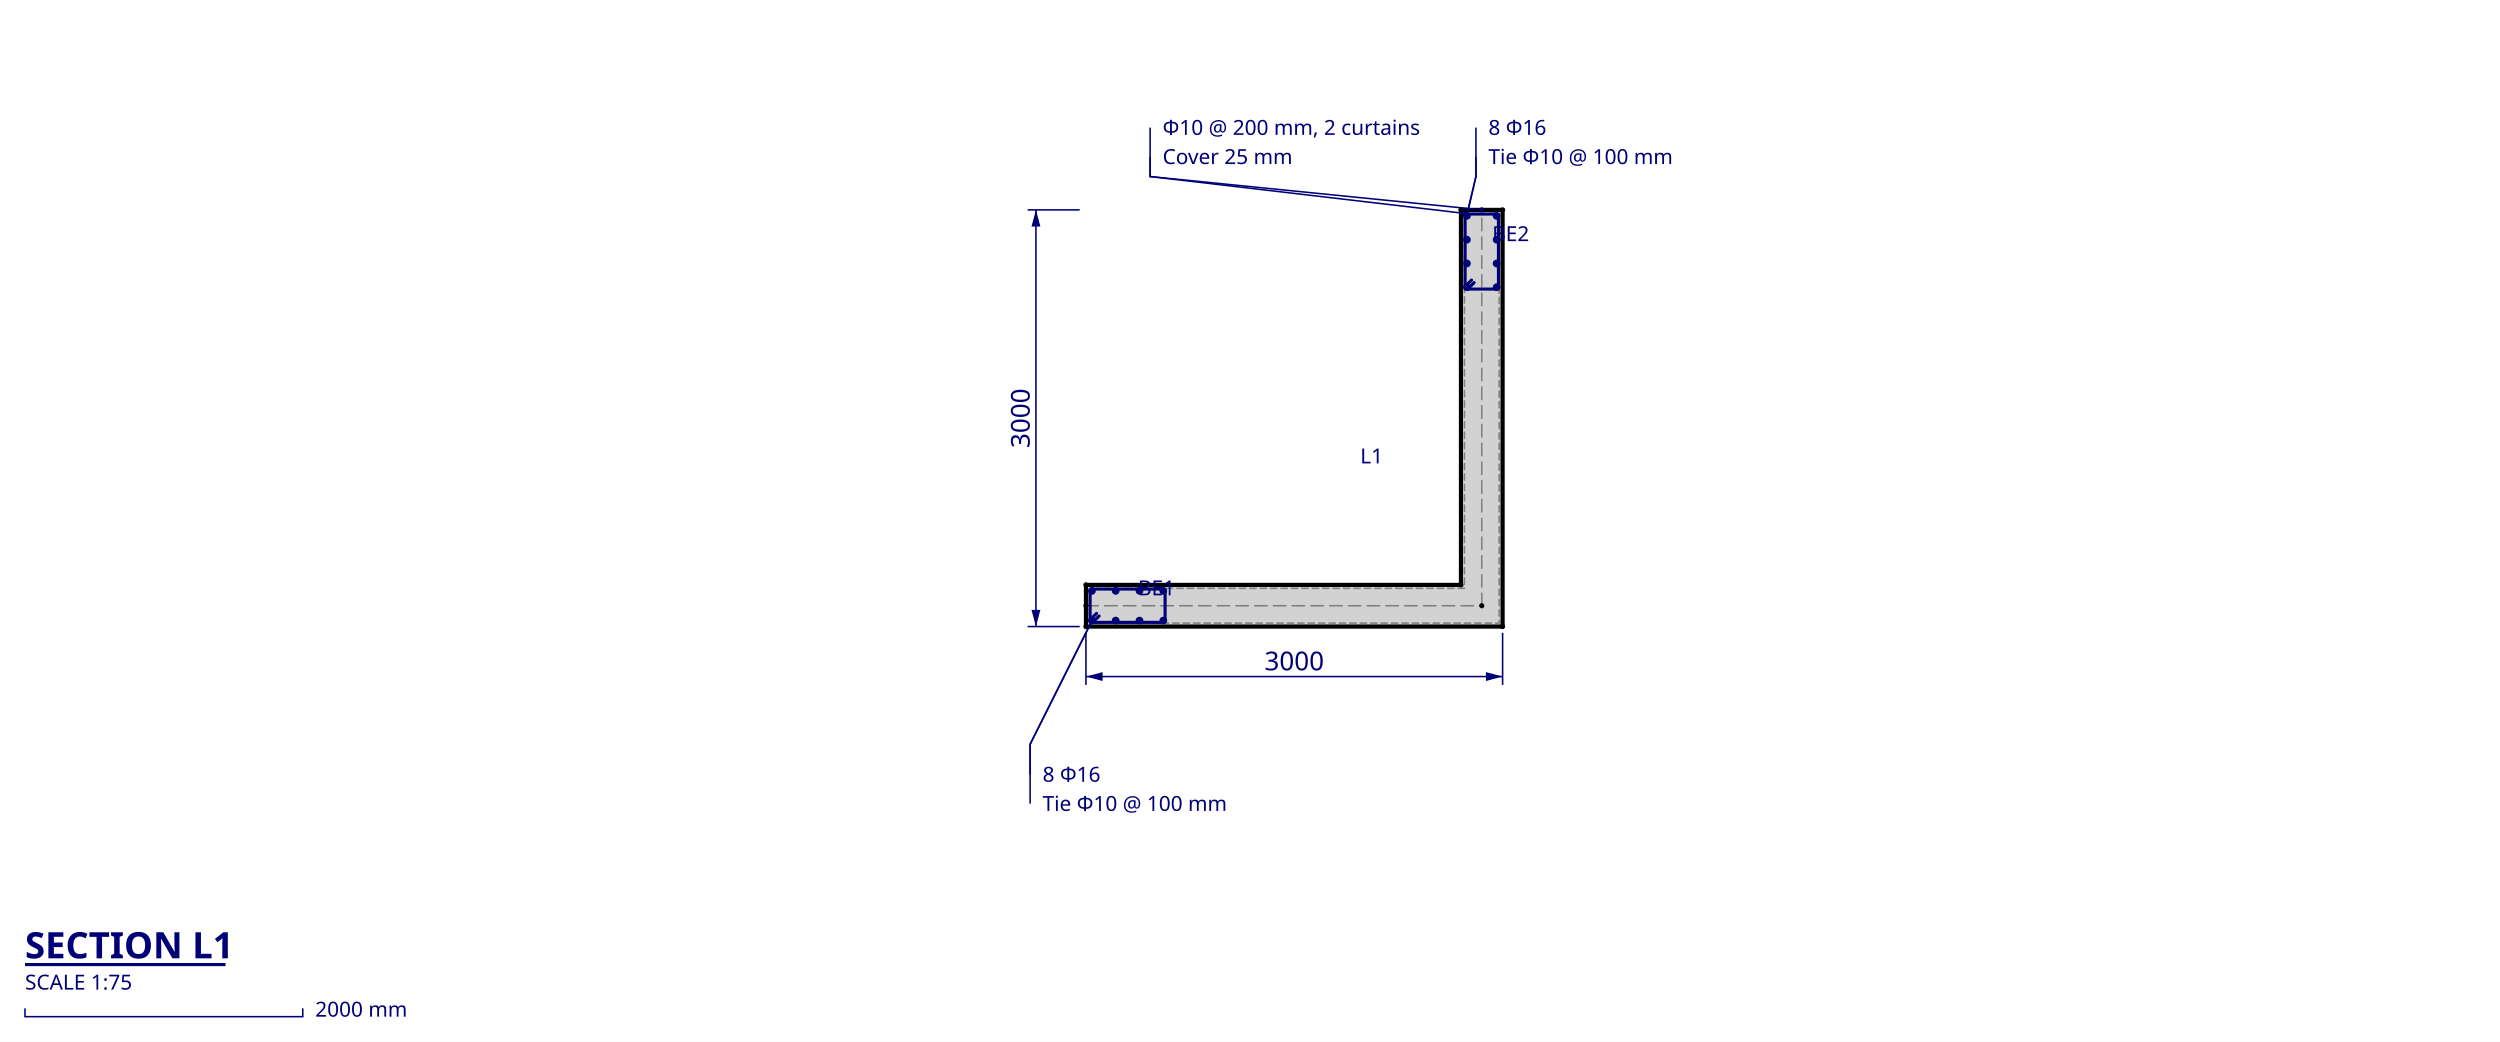
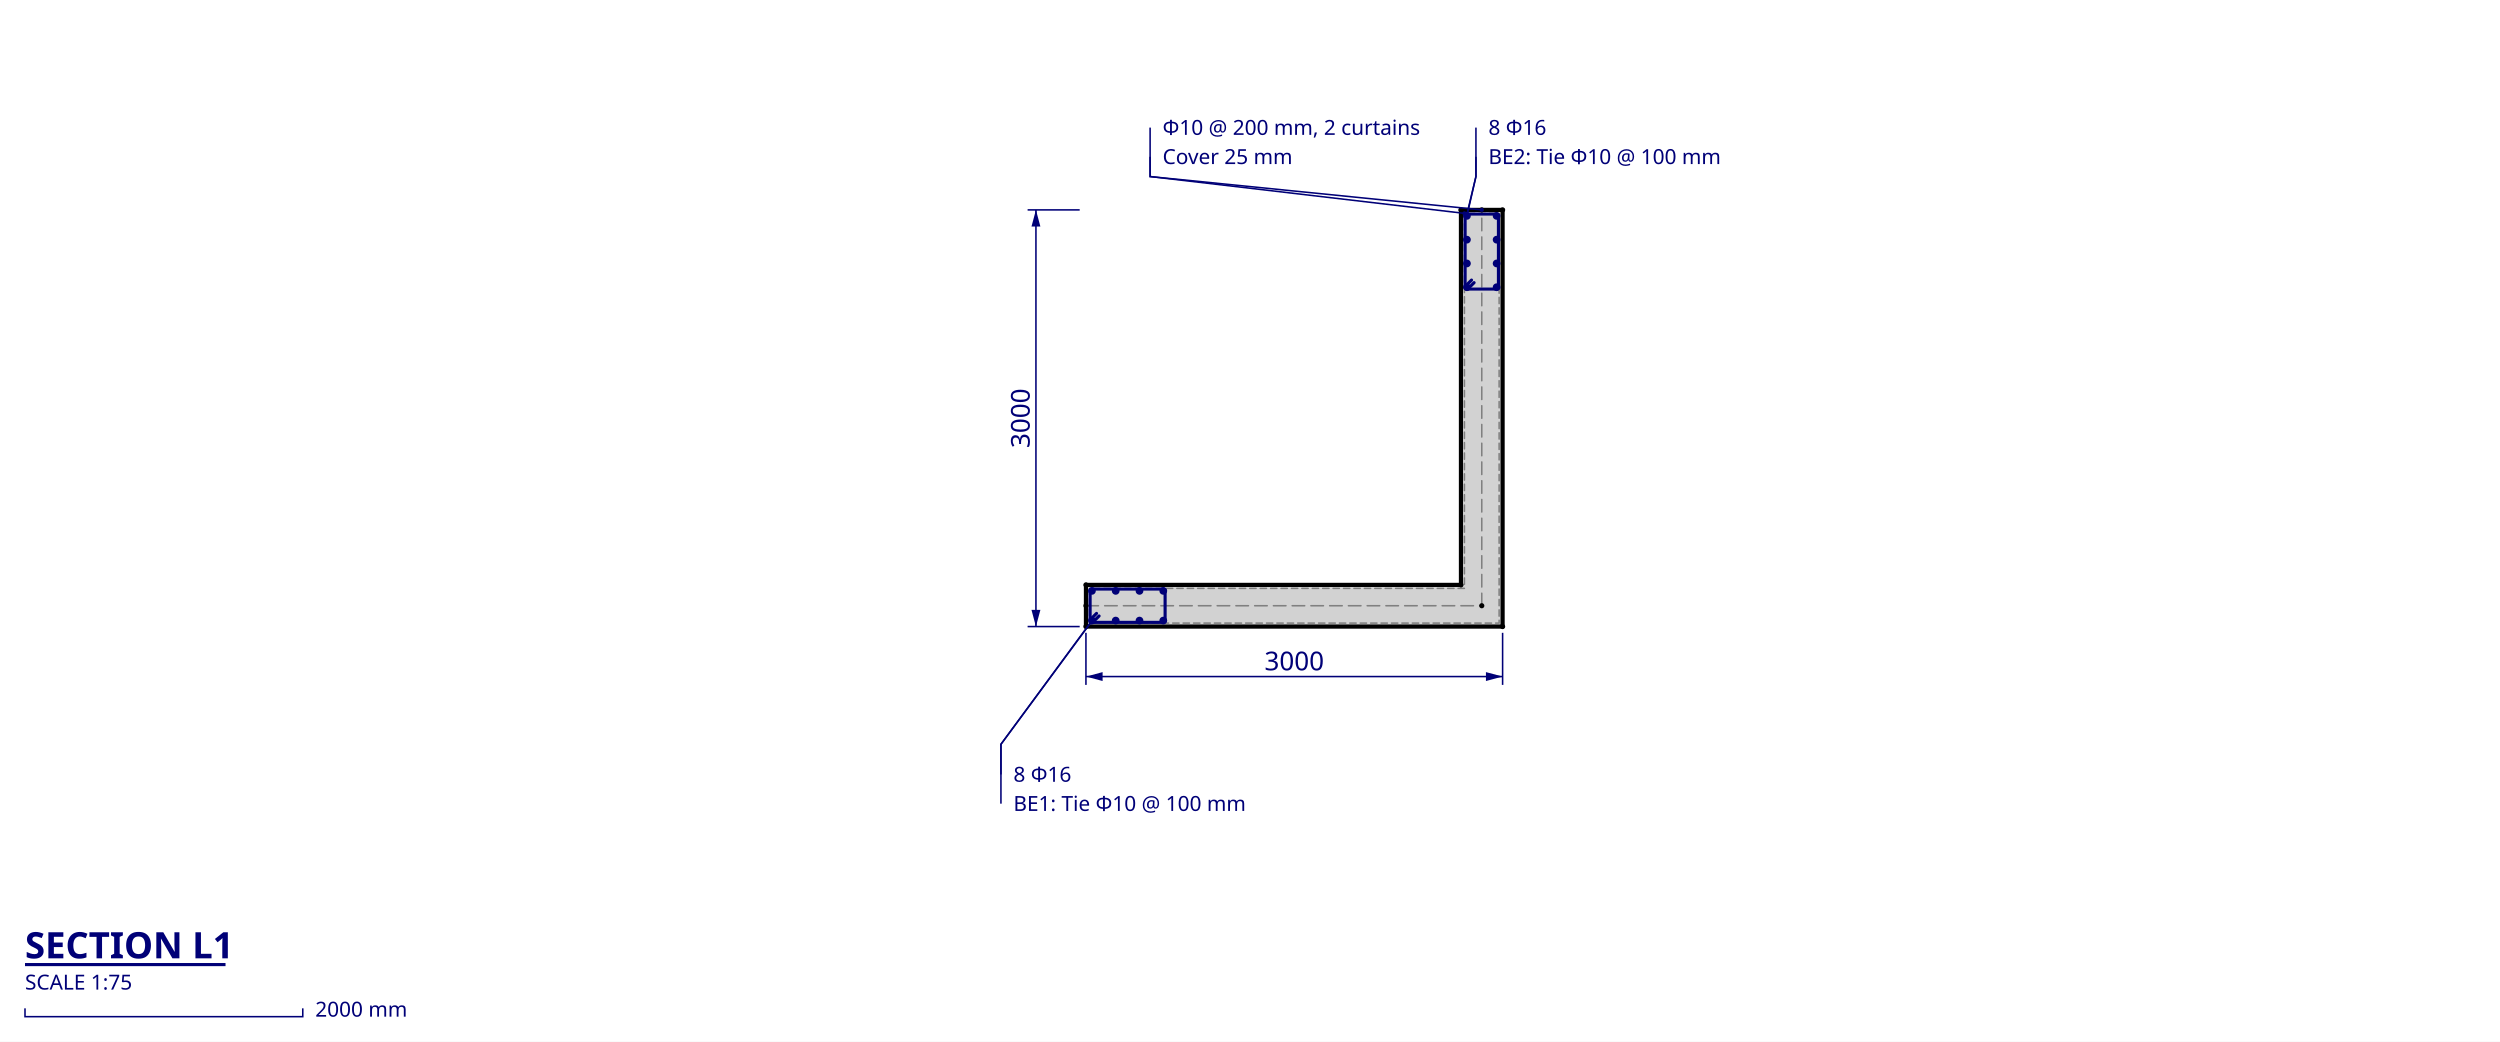
<svg xmlns="http://www.w3.org/2000/svg" width="1200" height="500" viewBox="0 0 1200 500" data-view="top">
  <rect width="1200" height="500" fill="#ffffff" />
  <g class="faces" fill="none" stroke="#000000" stroke-width="1" stroke-linecap="round" stroke-linejoin="round">
</g>
  <g class="concrete" fill="#d2d2d2" stroke="#000000" stroke-width="2" stroke-linecap="round" stroke-linejoin="round">
    <g data-id="10">
      <path d="M521.25 300.75 L721.25 300.75 L721.25 100.75 L701.25 100.75 L701.25 280.75 L521.25 280.75 Z" />
    </g>
  </g>
  <g class="cover" fill="none" stroke="#808080" stroke-width="0.75" stroke-linecap="round" stroke-linejoin="round" stroke-dasharray="3 2">
    <g data-id="13">
      <path d="M522.92 299.08 L719.58 299.08 L719.58 102.42 L702.92 102.42 L702.92 282.42 L522.92 282.42 Z" />
    </g>
  </g>
  <g class="leg" fill="none" stroke="#808080" stroke-width="0.75" stroke-linecap="round" stroke-linejoin="round" stroke-dasharray="6 3">
    <g data-id="11">
      <path d="M521.25 290.75 L711.25 290.75" />
    </g>
    <g data-id="12">
      <path d="M711.25 290.75 L711.25 100.75" />
    </g>
  </g>
  <g class="hoop" fill="none" stroke="#000077" stroke-width="1.5" stroke-linecap="round" stroke-linejoin="round">
    <g data-id="30">
      <path d="M523.25 297.88 L523.27 298.05 L523.32 298.21 L523.4 298.36 L523.5 298.5 L523.64 298.6 L523.79 298.68 L523.95 298.73 L524.12 298.75 L558.38 298.75 L558.55 298.73 L558.71 298.68 L558.86 298.6 L559 298.5 L559.1 298.36 L559.18 298.21 L559.23 298.05 L559.25 297.88 L559.25 283.62 L559.23 283.45 L559.18 283.29 L559.1 283.14 L559 283 L558.86 282.9 L558.71 282.82 L558.55 282.77 L558.38 282.75 L524.12 282.75 L523.95 282.77 L523.79 282.82 L523.64 282.9 L523.5 283 L523.4 283.14 L523.32 283.29 L523.27 283.45 L523.25 283.62 Z" />
      <path d="M524.73 298.5 L527.56 295.67" />
      <path d="M523.5 297.27 L526.33 294.44" />
    </g>
    <g data-id="47">
      <path d="M703.25 137.88 L703.27 138.05 L703.32 138.21 L703.4 138.36 L703.5 138.5 L703.64 138.6 L703.79 138.68 L703.95 138.73 L704.12 138.75 L718.38 138.75 L718.55 138.73 L718.71 138.68 L718.86 138.6 L719 138.5 L719.1 138.36 L719.18 138.21 L719.23 138.05 L719.25 137.88 L719.25 103.62 L719.23 103.45 L719.18 103.29 L719.1 103.14 L719 103 L718.86 102.9 L718.71 102.82 L718.55 102.77 L718.38 102.75 L704.12 102.75 L703.95 102.77 L703.79 102.82 L703.64 102.9 L703.5 103 L703.4 103.14 L703.32 103.29 L703.27 103.45 L703.25 103.62 Z" />
      <path d="M704.73 138.5 L707.56 135.67" />
      <path d="M703.5 137.27 L706.33 134.44" />
    </g>
  </g>
  <g class="bar" fill="#000077" stroke="#000077" stroke-width="0.75" stroke-linecap="round" stroke-linejoin="round">
    <g data-id="15">
      <circle cx="524.12" cy="297.88" r="1.5" />
    </g>
    <g data-id="17">
      <circle cx="535.54" cy="297.88" r="1.5" />
    </g>
    <g data-id="19">
      <circle cx="546.96" cy="297.88" r="1.5" />
    </g>
    <g data-id="21">
      <circle cx="558.38" cy="297.88" r="1.5" />
    </g>
    <g data-id="23">
      <circle cx="524.12" cy="283.62" r="1.5" />
    </g>
    <g data-id="25">
      <circle cx="535.54" cy="283.62" r="1.5" />
    </g>
    <g data-id="27">
      <circle cx="546.96" cy="283.62" r="1.5" />
    </g>
    <g data-id="29">
      <circle cx="558.38" cy="283.62" r="1.5" />
    </g>
    <g data-id="32">
      <circle cx="704.12" cy="137.88" r="1.5" />
    </g>
    <g data-id="34">
      <circle cx="704.12" cy="126.46" r="1.5" />
    </g>
    <g data-id="36">
      <circle cx="704.12" cy="115.04" r="1.5" />
    </g>
    <g data-id="38">
      <circle cx="704.12" cy="103.62" r="1.5" />
    </g>
    <g data-id="40">
      <circle cx="718.38" cy="137.88" r="1.5" />
    </g>
    <g data-id="42">
      <circle cx="718.38" cy="126.46" r="1.5" />
    </g>
    <g data-id="44">
      <circle cx="718.38" cy="115.04" r="1.5" />
    </g>
    <g data-id="46">
      <circle cx="718.38" cy="103.62" r="1.5" />
    </g>
  </g>
  <g class="edges" fill="none" stroke="#000000" stroke-width="1.5" stroke-linecap="round" stroke-linejoin="round">
</g>
  <g class="points" fill="#000000">
    <g data-id="1">
      <circle cx="521.25" cy="290.75" r="1.25" fill="#000000" stroke="none" />
    </g>
    <g data-id="2">
      <circle cx="711.25" cy="290.75" r="1.25" fill="#000000" stroke="none" />
    </g>
    <g data-id="3">
      <circle cx="711.25" cy="100.75" r="1.25" fill="#000000" stroke="none" />
    </g>
    <g data-id="4">
      <circle cx="521.25" cy="300.75" r="1.25" fill="#000000" stroke="none" />
    </g>
    <g data-id="5">
      <circle cx="721.25" cy="300.75" r="1.25" fill="#000000" stroke="none" />
    </g>
    <g data-id="6">
      <circle cx="721.25" cy="100.75" r="1.25" fill="#000000" stroke="none" />
    </g>
    <g data-id="7">
      <circle cx="701.25" cy="100.75" r="1.25" fill="#000000" stroke="none" />
    </g>
    <g data-id="8">
      <circle cx="701.25" cy="280.75" r="1.25" fill="#000000" stroke="none" />
    </g>
    <g data-id="9">
      <circle cx="521.25" cy="280.75" r="1.25" fill="#000000" stroke="none" />
    </g>
  </g>
  <g class="annotation" font-family="Arial Narrow, Archivo Narrow, sans-serif" fill="#000077" stroke="#000077" stroke-width="0.75">
    <g class="tag">
      <path d="M711.25 100.75 L552.05 84.75 L552.05 61.25" fill="none" />
      <circle cx="711.25" cy="100.75" r="1" stroke="none" />
      <text x="558.05" y="64.75" stroke="none" font-size="10">Φ10 @ 200 mm, 2 curtains</text>
    </g>
    <g class="tag">
      <path d="M702.92 102.42 L552.05 84.75 L552.05 75.25" fill="none" />
      <circle cx="702.92" cy="102.42" r="1" stroke="none" />
      <text x="558.05" y="78.75" stroke="none" font-size="10">Cover 25 mm</text>
    </g>
    <g class="tag">
      <path d="M704.12 103.62 L708.45 84.75 L708.45 61.25" fill="none" />
      <circle cx="704.12" cy="103.62" r="1" stroke="none" />
      <text x="714.45" y="64.75" stroke="none" font-size="10">8 Φ16</text>
    </g>
    <g class="tag">
      <path d="M704.12 102.75 L708.45 84.75 L708.45 75.25" fill="none" />
      <circle cx="704.12" cy="102.75" r="1" stroke="none" />
-       <text x="714.45" y="78.75" stroke="none" font-size="10">Tie Φ10 @ 100 mm</text>
+       <text x="714.45" y="78.75" stroke="none" font-size="10">BE2: Tie Φ10 @ 100 mm</text>
    </g>
    <g class="tag">
-       <path d="M524.12 297.88 L494.45 357.25 L494.45 371.75" fill="none" />
+       <path d="M524.12 297.88 L480.45 357.25 L480.45 371.75" fill="none" />
      <circle cx="524.12" cy="297.88" r="1" stroke="none" />
-       <text x="500.45" y="375.25" stroke="none" font-size="10">8 Φ16</text>
+       <text x="486.45" y="375.25" stroke="none" font-size="10">8 Φ16</text>
    </g>
    <g class="tag">
-       <path d="M523.84 298.71 L494.45 357.25 L494.45 385.75" fill="none" />
-       <circle cx="523.84" cy="298.71" r="1" stroke="none" />
-       <text x="500.45" y="389.25" stroke="none" font-size="10">Tie Φ10 @ 100 mm</text>
+       <path d="M523.73 298.66 L480.45 357.25 L480.45 385.75" fill="none" />
+       <circle cx="523.73" cy="298.66" r="1" stroke="none" />
+       <text x="486.45" y="389.25" stroke="none" font-size="10">BE1: Tie Φ10 @ 100 mm</text>
    </g>
    <g class="dimension" data-dim="width">
      <path d="M521.25 303.75 L521.25 328.75 M721.25 303.75 L721.25 328.75 M521.25 324.75 L721.25 324.75" fill="none" />
      <path d="M0 0 L8 -2.14 L8 2.14 Z" stroke="none" transform="translate(521.25 324.75) rotate(0)" />
      <path d="M0 0 L8 -2.14 L8 2.14 Z" stroke="none" transform="translate(721.25 324.75) rotate(180)" />
      <text x="621.25" y="321.75" text-anchor="middle" stroke="none" font-size="12.5">3000</text>
    </g>
    <g class="dimension" data-dim="depth">
      <path d="M518.25 100.75 L493.25 100.75 M518.25 300.75 L493.25 300.75 M497.25 100.75 L497.25 300.75" fill="none" />
      <path d="M0 0 L8 -2.14 L8 2.14 Z" stroke="none" transform="translate(497.25 100.75) rotate(90)" />
      <path d="M0 0 L8 -2.14 L8 2.14 Z" stroke="none" transform="translate(497.25 300.75) rotate(-90)" />
      <text transform="translate(494.25 200.75) rotate(-90)" text-anchor="middle" stroke="none" font-size="12.5">3000</text>
    </g>
  </g>
  <g class="text" font-family="Arial Narrow, Archivo Narrow, sans-serif" font-size="10" fill="#000077">
-     <text x="652.92" y="222.42" data-for="10">L1</text>
-     <text x="546.25" y="285.75" data-for="30">BE1</text>
-     <text x="716.25" y="115.75" data-for="47">BE2</text>
-   </g>
+ </g>
  <g class="legend" font-family="Arial Narrow, Archivo Narrow, sans-serif" font-size="10" fill="#000077" stroke="#000077" stroke-width="0.75">
    <path d="M12 484 L12 488 L145.33 488 L145.33 484" fill="none" />
    <text x="151.33" y="488" stroke="none">2000 mm</text>
    <text class="view-title" x="12" y="460" stroke="none" font-family="Bahnschrift SemiBold Condensed, Bahnschrift, Saira SemiCondensed, Archivo Narrow, sans-serif" font-size="17.5" font-weight="600" data-view="top">SECTION L1</text>
    <path class="view-title-rule" d="M12 463 L108.25 463" fill="none" stroke-width="1.5" />
    <text class="scale-note" x="12" y="475" stroke="none">SCALE 1:75</text>
  </g>
</svg>
